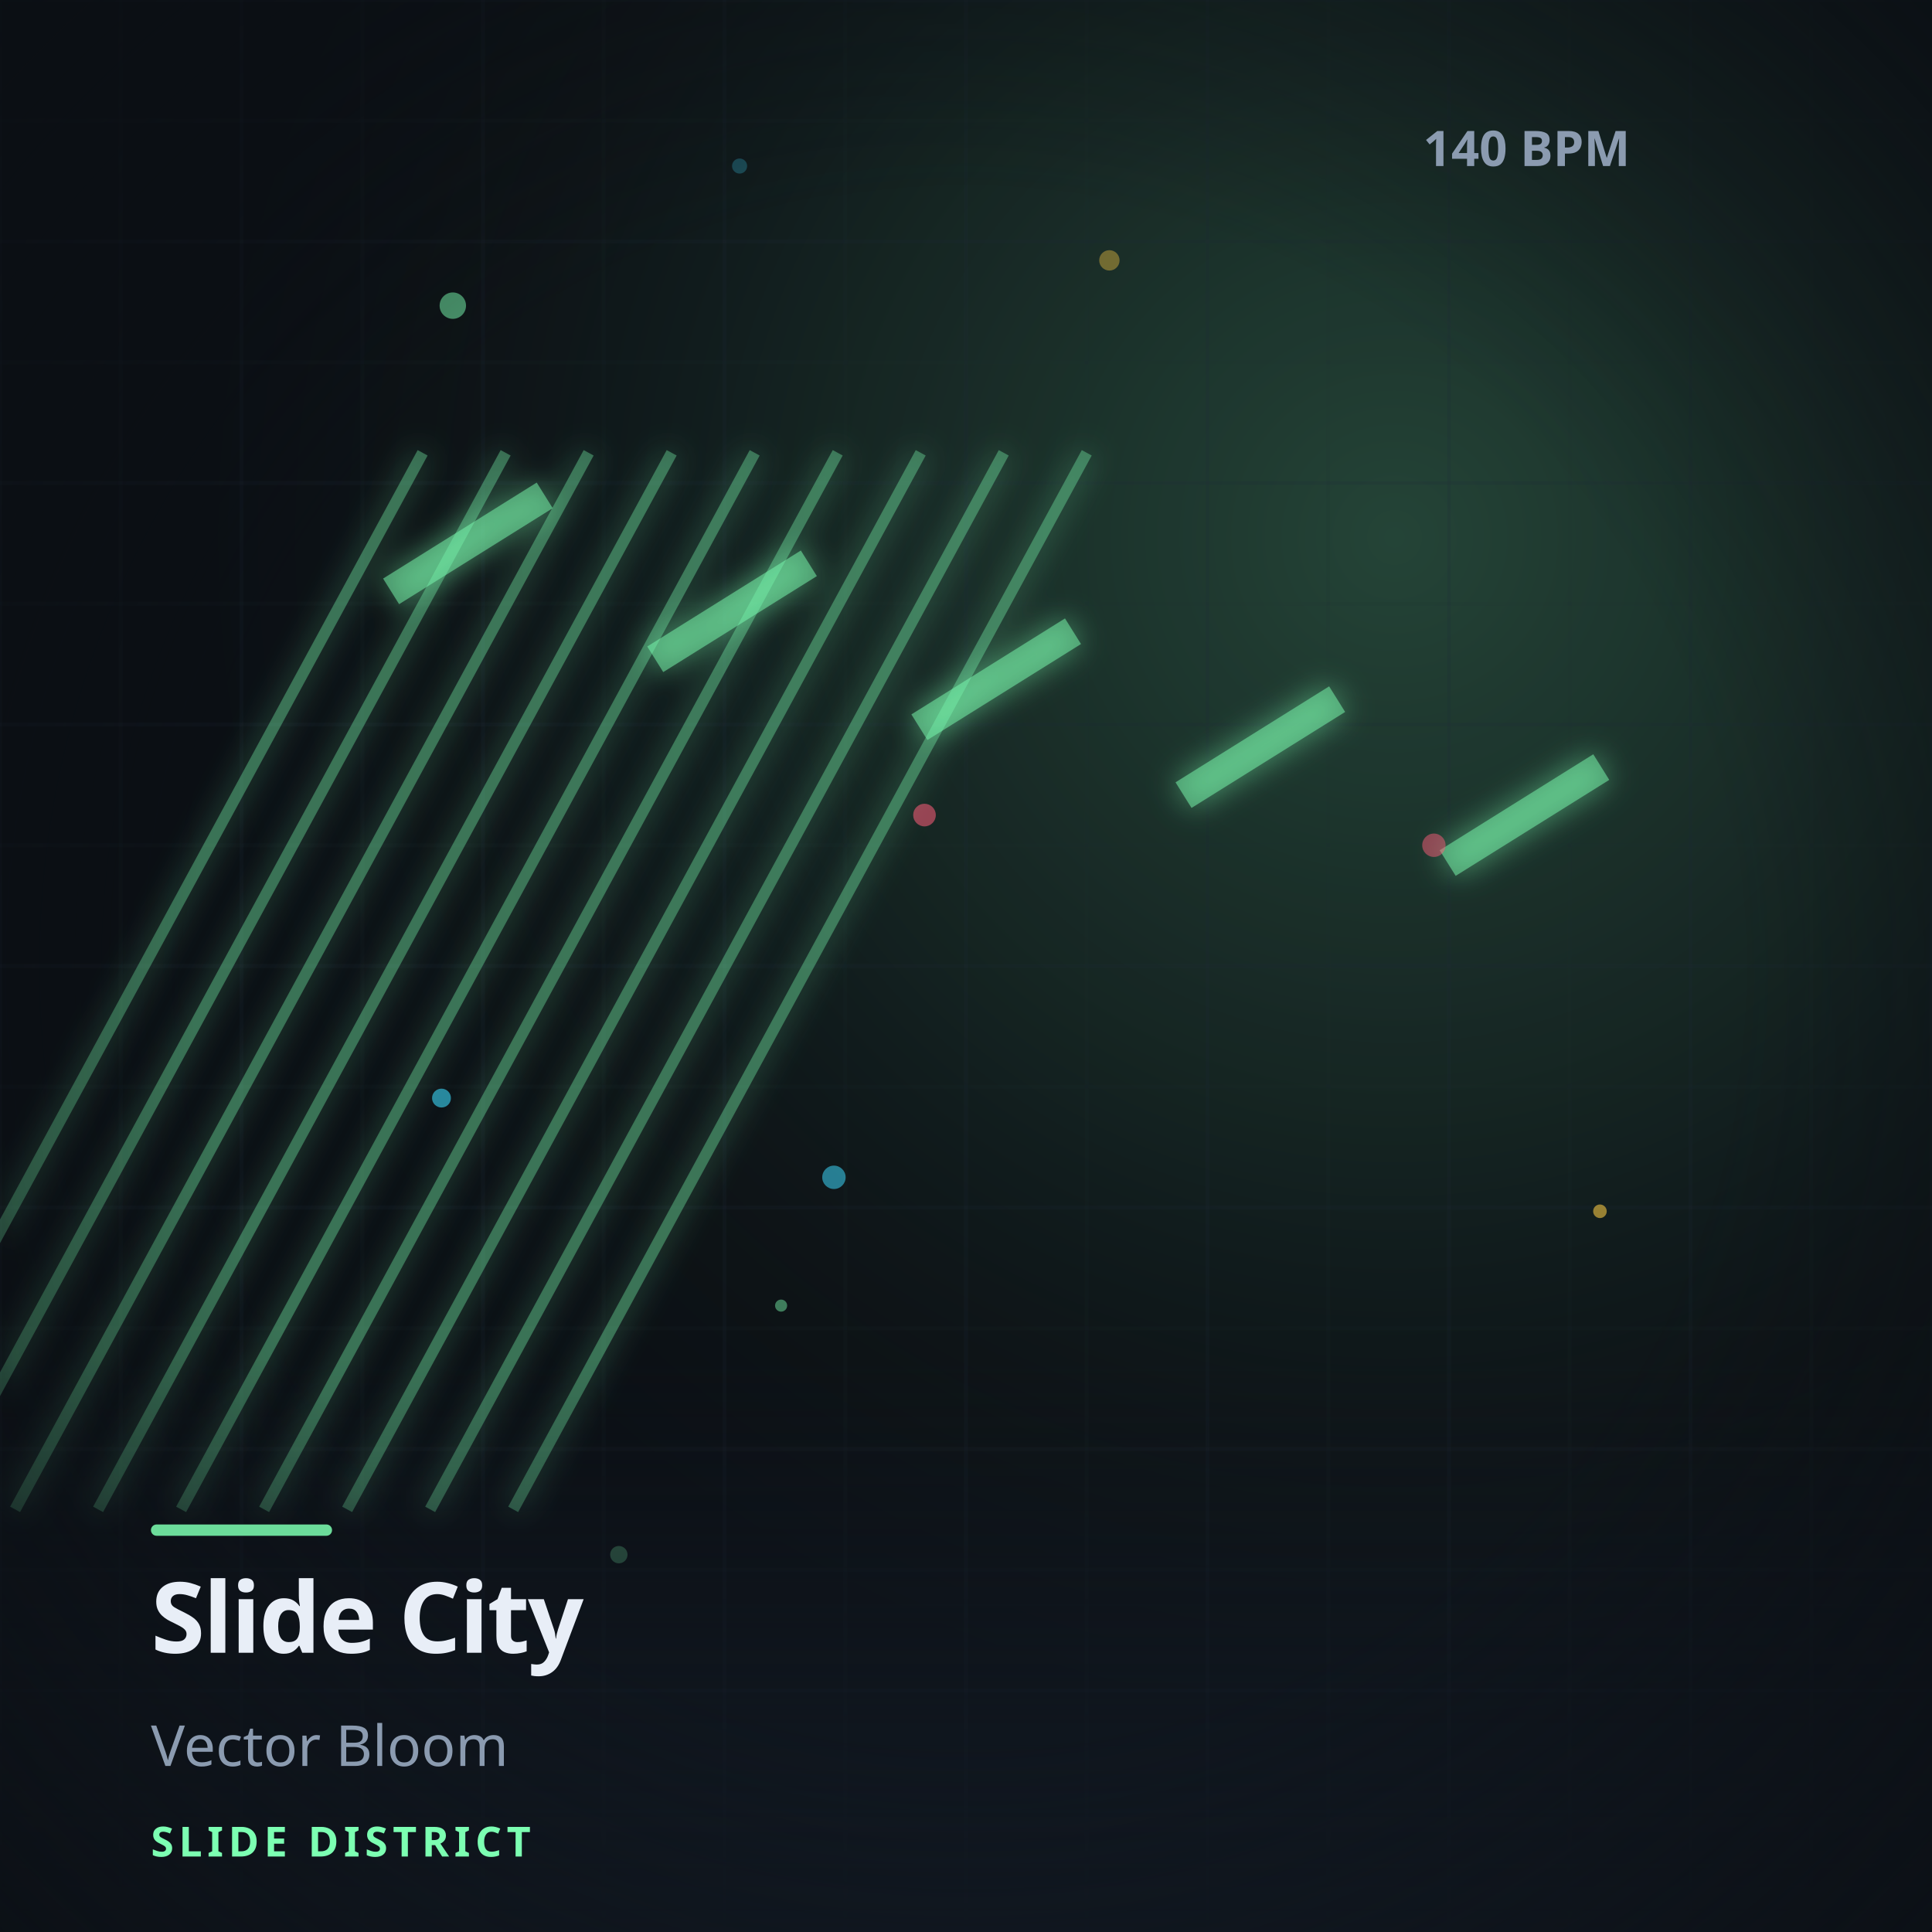
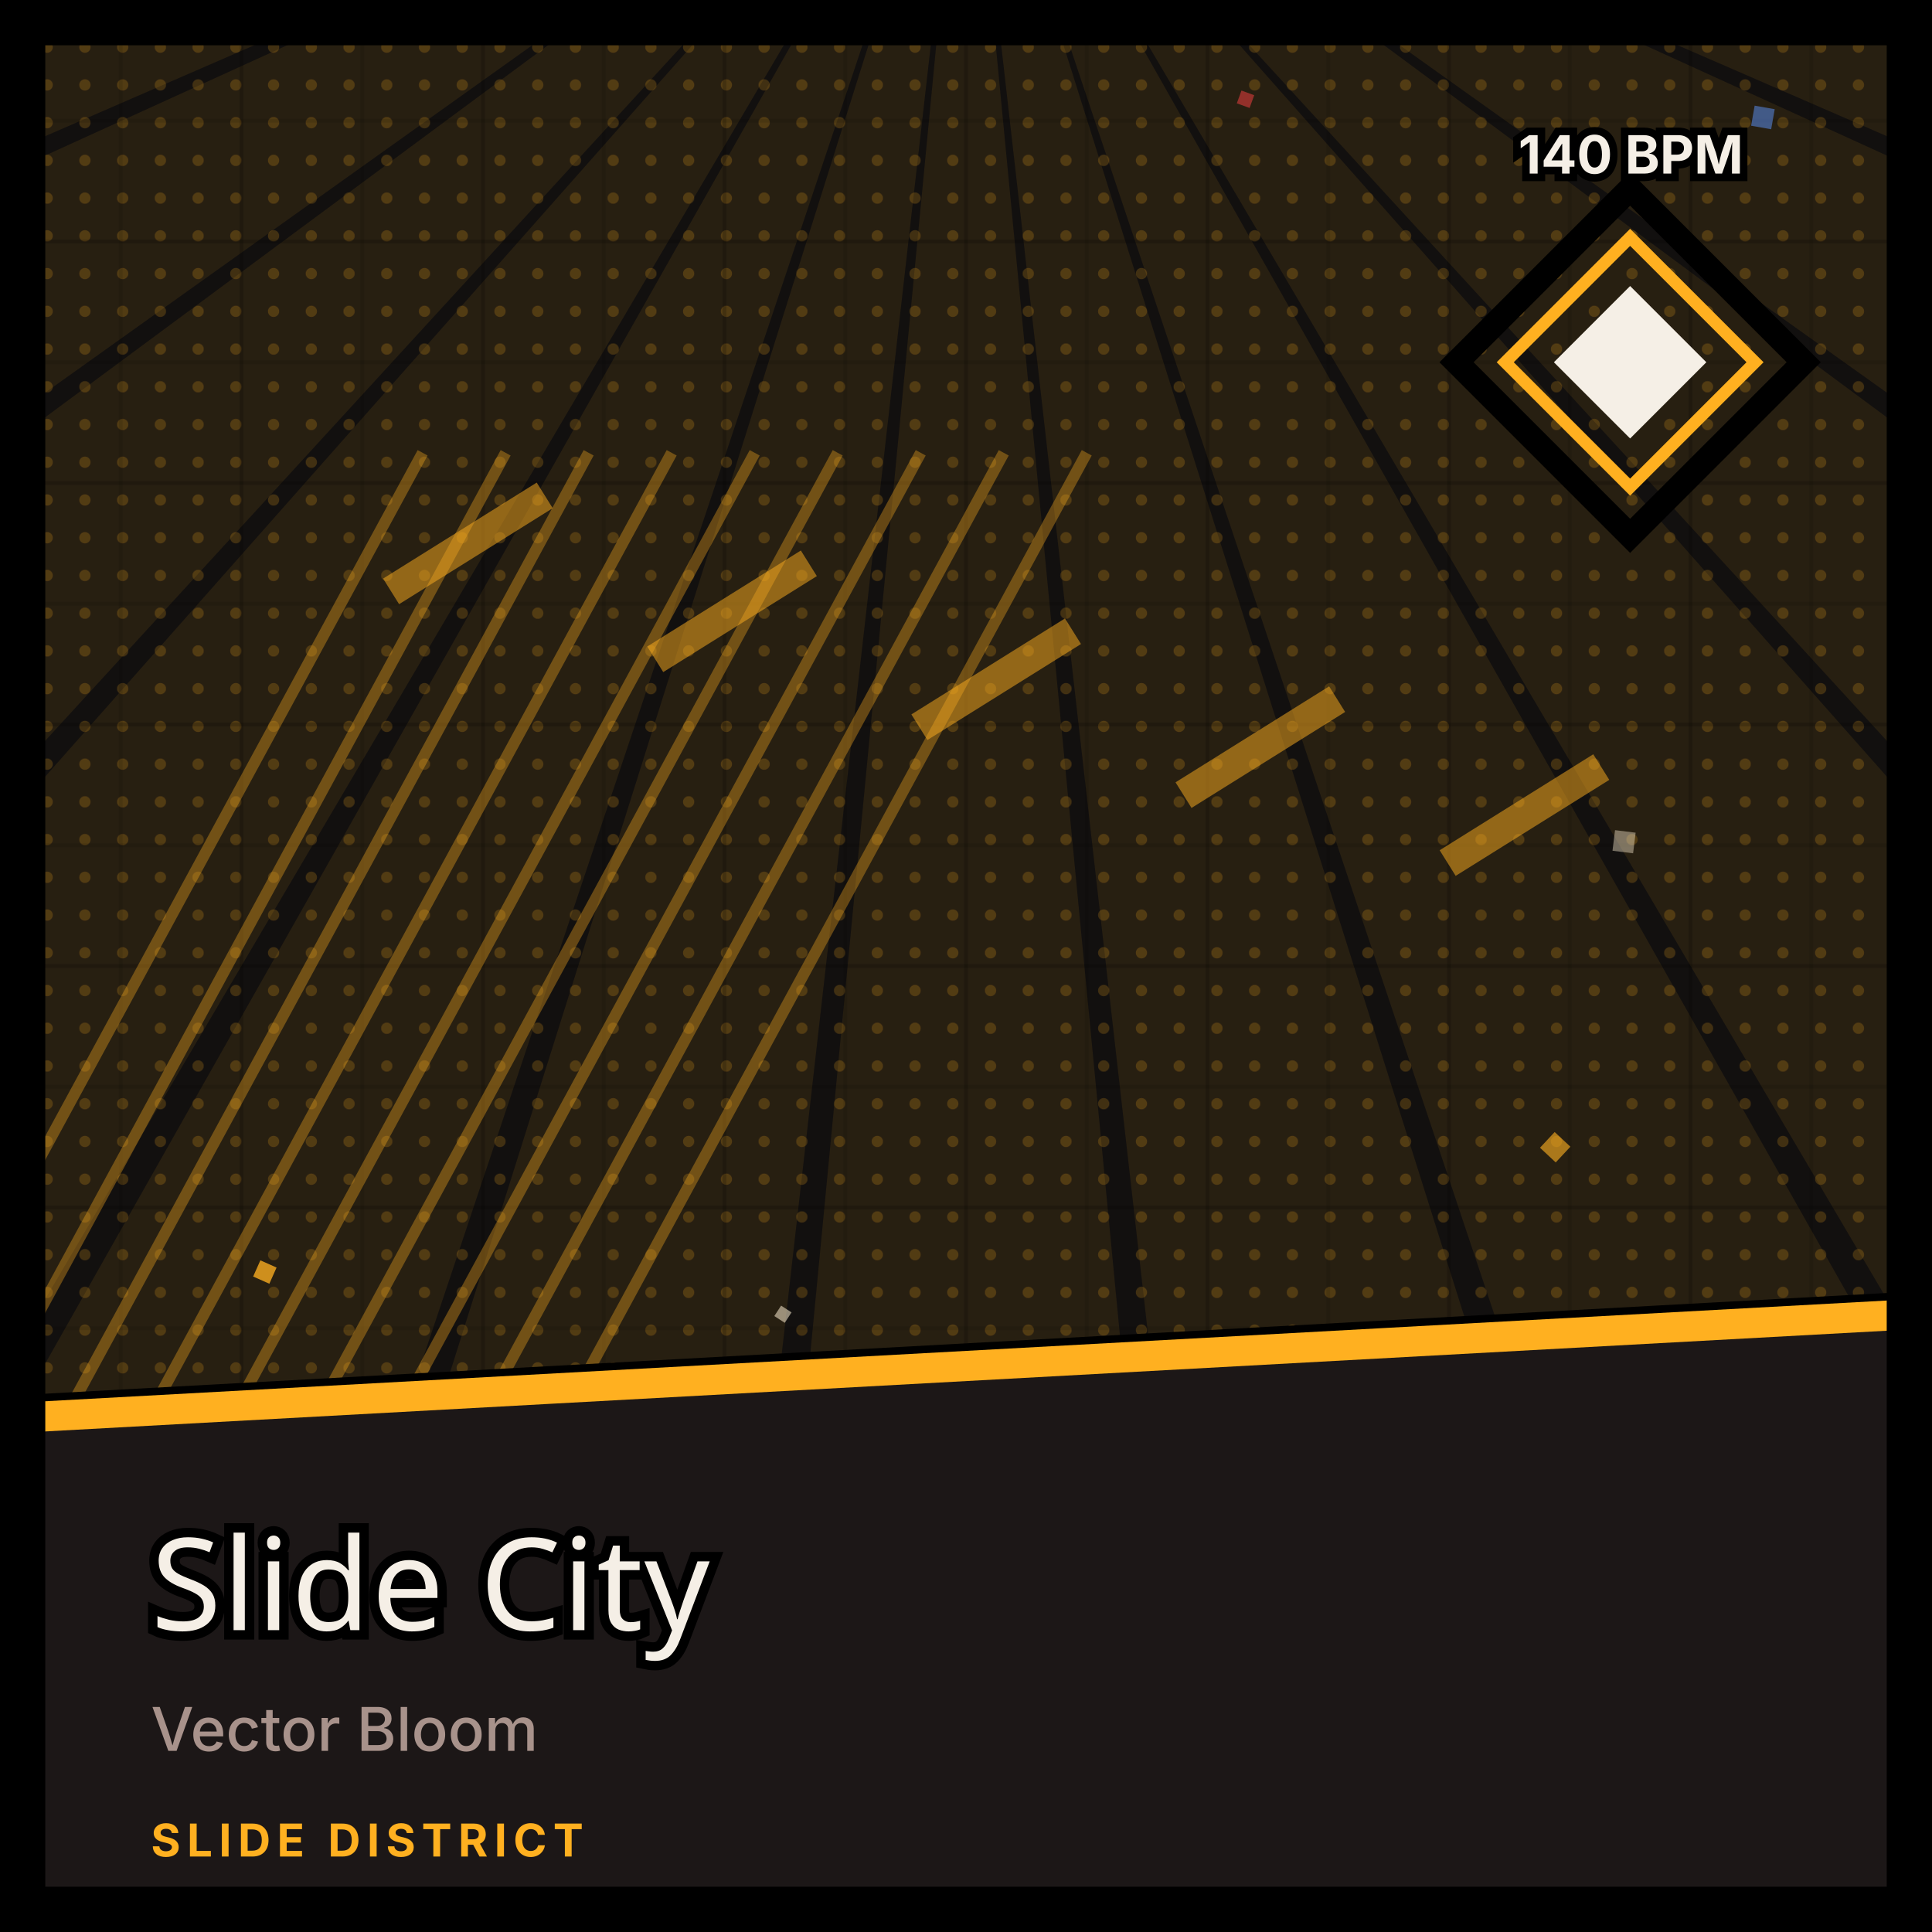
<svg xmlns="http://www.w3.org/2000/svg" width="512" height="512" viewBox="0 0 512 512">
  <defs>
-     <radialGradient id="bgGlow" cx="72%" cy="28%" r="65%">
-       <stop offset="0%" stop-color="#7CFFB2" stop-opacity="0.22" />
-       <stop offset="55%" stop-color="#7cffb2" stop-opacity="0.06" />
-       <stop offset="100%" stop-color="#0B0F14" stop-opacity="0" />
-     </radialGradient>
-     <radialGradient id="vignette" cx="50%" cy="50%" r="72%">
-       <stop offset="55%" stop-color="#0B0F14" stop-opacity="0" />
-       <stop offset="100%" stop-color="#0B0F14" stop-opacity="0.92" />
-     </radialGradient>
-     <linearGradient id="titleFade" x1="0" y1="0" x2="0" y2="1">
-       <stop offset="0%" stop-color="#121A24" stop-opacity="0" />
-       <stop offset="100%" stop-color="#121A24" stop-opacity="0.94" />
-     </linearGradient>
-     <filter id="softGlow" x="-40%" y="-40%" width="180%" height="180%">
-       <feGaussianBlur stdDeviation="4" result="b" />
-       <feMerge>
-         <feMergeNode in="b" />
-         <feMergeNode in="SourceGraphic" />
-       </feMerge>
-     </filter>
+     <pattern id="halftone" width="10" height="10" patternUnits="userSpaceOnUse">
+       <circle cx="2.5" cy="2.5" r="1.5" fill="#FFB020" opacity="0.20" />
+     </pattern>
  </defs>
-   <rect width="512" height="512" fill="#0B0F14" />
-   <rect width="512" height="512" fill="url(#bgGlow)" />
+   <rect width="512" height="512" fill="#12100F" />
+   <rect width="512" height="512" fill="url(#halftone)" />
+   <g>
+     <polygon points="256.0,-70.0 1016.0,-63.4 1000.7,81.5" fill="#FFB020" opacity="0.09" />
+     <polygon points="256.0,-70.0 998.0,94.5 953.0,233.0" fill="#FFB020" opacity="0.09" />
+     <polygon points="256.0,-70.0 947.6,245.2 874.7,371.3" fill="#FFB020" opacity="0.09" />
+     <polygon points="256.0,-70.0 866.9,382.1 769.4,490.3" fill="#FFB020" opacity="0.09" />
+     <polygon points="256.0,-70.0 759.6,499.2 641.7,584.8" fill="#FFB020" opacity="0.09" />
+     <polygon points="256.0,-70.0 630.2,591.5 497.2,650.7" fill="#FFB020" opacity="0.09" />
+     <polygon points="256.0,-70.0 484.5,654.8 342.0,685.1" fill="#FFB020" opacity="0.09" />
+     <polygon points="256.0,-70.0 328.8,686.5 183.2,686.5" fill="#FFB020" opacity="0.09" />
+     <polygon points="256.0,-70.0 170.0,685.1 27.5,654.8" fill="#FFB020" opacity="0.09" />
+     <polygon points="256.0,-70.0 14.8,650.7 -118.2,591.5" fill="#FFB020" opacity="0.09" />
+     <polygon points="256.0,-70.0 -129.7,584.8 -247.6,499.2" fill="#FFB020" opacity="0.09" />
+     <polygon points="256.0,-70.0 -257.4,490.3 -354.9,382.1" fill="#FFB020" opacity="0.09" />
+     <polygon points="256.0,-70.0 -362.7,371.3 -435.6,245.2" fill="#FFB020" opacity="0.09" />
+     <polygon points="256.0,-70.0 -441.0,233.0 -486.0,94.5" fill="#FFB020" opacity="0.09" />
+     <polygon points="256.0,-70.0 -488.7,81.5 -504.0,-63.4" fill="#FFB020" opacity="0.09" />
+   </g>
  <g opacity="0.9">
-     <line x1="0" y1="0" x2="0" y2="512" stroke="#1E2A3A" stroke-opacity="0.20" stroke-width="1" />
-     <line x1="32" y1="0" x2="32" y2="512" stroke="#1E2A3A" stroke-opacity="0.12" stroke-width="1" />
-     <line x1="64" y1="0" x2="64" y2="512" stroke="#1E2A3A" stroke-opacity="0.20" stroke-width="1" />
-     <line x1="96" y1="0" x2="96" y2="512" stroke="#1E2A3A" stroke-opacity="0.12" stroke-width="1" />
-     <line x1="128" y1="0" x2="128" y2="512" stroke="#1E2A3A" stroke-opacity="0.20" stroke-width="1" />
-     <line x1="160" y1="0" x2="160" y2="512" stroke="#1E2A3A" stroke-opacity="0.12" stroke-width="1" />
-     <line x1="192" y1="0" x2="192" y2="512" stroke="#1E2A3A" stroke-opacity="0.20" stroke-width="1" />
-     <line x1="224" y1="0" x2="224" y2="512" stroke="#1E2A3A" stroke-opacity="0.12" stroke-width="1" />
-     <line x1="256" y1="0" x2="256" y2="512" stroke="#1E2A3A" stroke-opacity="0.20" stroke-width="1" />
-     <line x1="288" y1="0" x2="288" y2="512" stroke="#1E2A3A" stroke-opacity="0.12" stroke-width="1" />
-     <line x1="320" y1="0" x2="320" y2="512" stroke="#1E2A3A" stroke-opacity="0.20" stroke-width="1" />
-     <line x1="352" y1="0" x2="352" y2="512" stroke="#1E2A3A" stroke-opacity="0.12" stroke-width="1" />
-     <line x1="384" y1="0" x2="384" y2="512" stroke="#1E2A3A" stroke-opacity="0.20" stroke-width="1" />
-     <line x1="416" y1="0" x2="416" y2="512" stroke="#1E2A3A" stroke-opacity="0.12" stroke-width="1" />
-     <line x1="448" y1="0" x2="448" y2="512" stroke="#1E2A3A" stroke-opacity="0.20" stroke-width="1" />
-     <line x1="480" y1="0" x2="480" y2="512" stroke="#1E2A3A" stroke-opacity="0.12" stroke-width="1" />
-     <line x1="512" y1="0" x2="512" y2="512" stroke="#1E2A3A" stroke-opacity="0.20" stroke-width="1" />
-     <line x1="0" y1="0" x2="512" y2="0" stroke="#1E2A3A" stroke-opacity="0.20" stroke-width="1" />
-     <line x1="0" y1="32" x2="512" y2="32" stroke="#1E2A3A" stroke-opacity="0.12" stroke-width="1" />
-     <line x1="0" y1="64" x2="512" y2="64" stroke="#1E2A3A" stroke-opacity="0.20" stroke-width="1" />
-     <line x1="0" y1="96" x2="512" y2="96" stroke="#1E2A3A" stroke-opacity="0.12" stroke-width="1" />
-     <line x1="0" y1="128" x2="512" y2="128" stroke="#1E2A3A" stroke-opacity="0.20" stroke-width="1" />
-     <line x1="0" y1="160" x2="512" y2="160" stroke="#1E2A3A" stroke-opacity="0.12" stroke-width="1" />
-     <line x1="0" y1="192" x2="512" y2="192" stroke="#1E2A3A" stroke-opacity="0.20" stroke-width="1" />
-     <line x1="0" y1="224" x2="512" y2="224" stroke="#1E2A3A" stroke-opacity="0.12" stroke-width="1" />
-     <line x1="0" y1="256" x2="512" y2="256" stroke="#1E2A3A" stroke-opacity="0.20" stroke-width="1" />
-     <line x1="0" y1="288" x2="512" y2="288" stroke="#1E2A3A" stroke-opacity="0.12" stroke-width="1" />
-     <line x1="0" y1="320" x2="512" y2="320" stroke="#1E2A3A" stroke-opacity="0.20" stroke-width="1" />
-     <line x1="0" y1="352" x2="512" y2="352" stroke="#1E2A3A" stroke-opacity="0.12" stroke-width="1" />
-     <line x1="0" y1="384" x2="512" y2="384" stroke="#1E2A3A" stroke-opacity="0.20" stroke-width="1" />
-     <line x1="0" y1="416" x2="512" y2="416" stroke="#1E2A3A" stroke-opacity="0.12" stroke-width="1" />
-     <line x1="0" y1="448" x2="512" y2="448" stroke="#1E2A3A" stroke-opacity="0.20" stroke-width="1" />
-     <line x1="0" y1="480" x2="512" y2="480" stroke="#1E2A3A" stroke-opacity="0.12" stroke-width="1" />
-     <line x1="0" y1="512" x2="512" y2="512" stroke="#1E2A3A" stroke-opacity="0.20" stroke-width="1" />
-   </g>
-   <g filter="url(#softGlow)">
-     <line x1="-40" y1="400" x2="112" y2="120" stroke="#7CFFB2" stroke-width="3" opacity="0.35" />
-     <line x1="-18" y1="400" x2="134" y2="120" stroke="#7CFFB2" stroke-width="3" opacity="0.35" />
-     <line x1="4" y1="400" x2="156" y2="120" stroke="#7CFFB2" stroke-width="3" opacity="0.35" />
-     <line x1="26" y1="400" x2="178" y2="120" stroke="#7CFFB2" stroke-width="3" opacity="0.35" />
-     <line x1="48" y1="400" x2="200" y2="120" stroke="#7CFFB2" stroke-width="3" opacity="0.35" />
-     <line x1="70" y1="400" x2="222" y2="120" stroke="#7CFFB2" stroke-width="3" opacity="0.35" />
-     <line x1="92" y1="400" x2="244" y2="120" stroke="#7CFFB2" stroke-width="3" opacity="0.35" />
-     <line x1="114" y1="400" x2="266" y2="120" stroke="#7CFFB2" stroke-width="3" opacity="0.35" />
-     <line x1="136" y1="400" x2="288" y2="120" stroke="#7CFFB2" stroke-width="3" opacity="0.35" />
-     <rect x="100" y="140" width="48" height="8" fill="#7CFFB2" opacity="0.5" transform="rotate(-32 124 144)" />
-     <rect x="170" y="158" width="48" height="8" fill="#7CFFB2" opacity="0.5" transform="rotate(-32 194 162)" />
-     <rect x="240" y="176" width="48" height="8" fill="#7CFFB2" opacity="0.5" transform="rotate(-32 264 180)" />
-     <rect x="310" y="194" width="48" height="8" fill="#7CFFB2" opacity="0.5" transform="rotate(-32 334 198)" />
-     <rect x="380" y="212" width="48" height="8" fill="#7CFFB2" opacity="0.5" transform="rotate(-32 404 216)" />
+     <line x1="0" y1="0" x2="0" y2="512" stroke="#000000" stroke-opacity="0.20" stroke-width="1" />
+     <line x1="32" y1="0" x2="32" y2="512" stroke="#000000" stroke-opacity="0.12" stroke-width="1" />
+     <line x1="64" y1="0" x2="64" y2="512" stroke="#000000" stroke-opacity="0.20" stroke-width="1" />
+     <line x1="96" y1="0" x2="96" y2="512" stroke="#000000" stroke-opacity="0.12" stroke-width="1" />
+     <line x1="128" y1="0" x2="128" y2="512" stroke="#000000" stroke-opacity="0.20" stroke-width="1" />
+     <line x1="160" y1="0" x2="160" y2="512" stroke="#000000" stroke-opacity="0.12" stroke-width="1" />
+     <line x1="192" y1="0" x2="192" y2="512" stroke="#000000" stroke-opacity="0.20" stroke-width="1" />
+     <line x1="224" y1="0" x2="224" y2="512" stroke="#000000" stroke-opacity="0.12" stroke-width="1" />
+     <line x1="256" y1="0" x2="256" y2="512" stroke="#000000" stroke-opacity="0.20" stroke-width="1" />
+     <line x1="288" y1="0" x2="288" y2="512" stroke="#000000" stroke-opacity="0.12" stroke-width="1" />
+     <line x1="320" y1="0" x2="320" y2="512" stroke="#000000" stroke-opacity="0.20" stroke-width="1" />
+     <line x1="352" y1="0" x2="352" y2="512" stroke="#000000" stroke-opacity="0.12" stroke-width="1" />
+     <line x1="384" y1="0" x2="384" y2="512" stroke="#000000" stroke-opacity="0.20" stroke-width="1" />
+     <line x1="416" y1="0" x2="416" y2="512" stroke="#000000" stroke-opacity="0.12" stroke-width="1" />
+     <line x1="448" y1="0" x2="448" y2="512" stroke="#000000" stroke-opacity="0.20" stroke-width="1" />
+     <line x1="480" y1="0" x2="480" y2="512" stroke="#000000" stroke-opacity="0.12" stroke-width="1" />
+     <line x1="512" y1="0" x2="512" y2="512" stroke="#000000" stroke-opacity="0.20" stroke-width="1" />
+     <line x1="0" y1="0" x2="512" y2="0" stroke="#000000" stroke-opacity="0.20" stroke-width="1" />
+     <line x1="0" y1="32" x2="512" y2="32" stroke="#000000" stroke-opacity="0.12" stroke-width="1" />
+     <line x1="0" y1="64" x2="512" y2="64" stroke="#000000" stroke-opacity="0.20" stroke-width="1" />
+     <line x1="0" y1="96" x2="512" y2="96" stroke="#000000" stroke-opacity="0.12" stroke-width="1" />
+     <line x1="0" y1="128" x2="512" y2="128" stroke="#000000" stroke-opacity="0.20" stroke-width="1" />
+     <line x1="0" y1="160" x2="512" y2="160" stroke="#000000" stroke-opacity="0.12" stroke-width="1" />
+     <line x1="0" y1="192" x2="512" y2="192" stroke="#000000" stroke-opacity="0.20" stroke-width="1" />
+     <line x1="0" y1="224" x2="512" y2="224" stroke="#000000" stroke-opacity="0.12" stroke-width="1" />
+     <line x1="0" y1="256" x2="512" y2="256" stroke="#000000" stroke-opacity="0.20" stroke-width="1" />
+     <line x1="0" y1="288" x2="512" y2="288" stroke="#000000" stroke-opacity="0.12" stroke-width="1" />
+     <line x1="0" y1="320" x2="512" y2="320" stroke="#000000" stroke-opacity="0.20" stroke-width="1" />
+     <line x1="0" y1="352" x2="512" y2="352" stroke="#000000" stroke-opacity="0.12" stroke-width="1" />
+     <line x1="0" y1="384" x2="512" y2="384" stroke="#000000" stroke-opacity="0.20" stroke-width="1" />
+     <line x1="0" y1="416" x2="512" y2="416" stroke="#000000" stroke-opacity="0.12" stroke-width="1" />
+     <line x1="0" y1="448" x2="512" y2="448" stroke="#000000" stroke-opacity="0.20" stroke-width="1" />
+     <line x1="0" y1="480" x2="512" y2="480" stroke="#000000" stroke-opacity="0.12" stroke-width="1" />
+     <line x1="0" y1="512" x2="512" y2="512" stroke="#000000" stroke-opacity="0.20" stroke-width="1" />
  </g>
  <g>
-     <circle cx="221.0" cy="312.0" r="3.1" fill="#3DDCFF" opacity="0.53" />
-     <circle cx="120.0" cy="81.0" r="3.5" fill="#7CFFB2" opacity="0.55" />
-     <circle cx="424.0" cy="321.0" r="1.8" fill="#F5C542" opacity="0.59" />
-     <circle cx="380.0" cy="224.0" r="3.1" fill="#FF5C7A" opacity="0.49" />
-     <circle cx="117.0" cy="291.0" r="2.5" fill="#3DDCFF" opacity="0.58" />
-     <circle cx="207.0" cy="346.0" r="1.6" fill="#7CFFB2" opacity="0.45" />
-     <circle cx="294.0" cy="69.0" r="2.7" fill="#F5C542" opacity="0.40" />
-     <circle cx="245.0" cy="216.0" r="3.0" fill="#FF5C7A" opacity="0.55" />
-     <circle cx="196.0" cy="44.0" r="2.0" fill="#3DDCFF" opacity="0.26" />
-     <circle cx="164.0" cy="412.0" r="2.3" fill="#7CFFB2" opacity="0.30" />
+     <line x1="-40" y1="400" x2="112" y2="120" stroke="#FFB020" stroke-width="3" opacity="0.35" />
+     <line x1="-18" y1="400" x2="134" y2="120" stroke="#FFB020" stroke-width="3" opacity="0.35" />
+     <line x1="4" y1="400" x2="156" y2="120" stroke="#FFB020" stroke-width="3" opacity="0.35" />
+     <line x1="26" y1="400" x2="178" y2="120" stroke="#FFB020" stroke-width="3" opacity="0.35" />
+     <line x1="48" y1="400" x2="200" y2="120" stroke="#FFB020" stroke-width="3" opacity="0.35" />
+     <line x1="70" y1="400" x2="222" y2="120" stroke="#FFB020" stroke-width="3" opacity="0.35" />
+     <line x1="92" y1="400" x2="244" y2="120" stroke="#FFB020" stroke-width="3" opacity="0.35" />
+     <line x1="114" y1="400" x2="266" y2="120" stroke="#FFB020" stroke-width="3" opacity="0.35" />
+     <line x1="136" y1="400" x2="288" y2="120" stroke="#FFB020" stroke-width="3" opacity="0.35" />
+     <rect x="100" y="140" width="48" height="8" fill="#FFB020" opacity="0.5" transform="rotate(-32 124 144)" />
+     <rect x="170" y="158" width="48" height="8" fill="#FFB020" opacity="0.5" transform="rotate(-32 194 162)" />
+     <rect x="240" y="176" width="48" height="8" fill="#FFB020" opacity="0.5" transform="rotate(-32 264 180)" />
+     <rect x="310" y="194" width="48" height="8" fill="#FFB020" opacity="0.5" transform="rotate(-32 334 198)" />
+     <rect x="380" y="212" width="48" height="8" fill="#FFB020" opacity="0.5" transform="rotate(-32 404 216)" />
  </g>
-   <rect x="0" y="360" width="512" height="152" fill="url(#titleFade)" />
-   <rect width="512" height="512" fill="url(#vignette)" />
-   <text x="40" y="438" fill="#E8EEF7" font-family="Sora, IBM Plex Sans, system-ui, sans-serif" font-size="26" font-weight="700" letter-spacing="-0.02em">Slide City</text>
-   <text x="40" y="468" fill="#8B9BB0" font-family="IBM Plex Sans, system-ui, sans-serif" font-size="15" font-weight="500">Vector Bloom</text>
-   <text x="40" y="492" fill="#7CFFB2" font-family="IBM Plex Sans, system-ui, sans-serif" font-size="11" font-weight="600" letter-spacing="0.12em">SLIDE DISTRICT</text>
-   <text x="432" y="44" text-anchor="end" fill="#8B9BB0" font-family="IBM Plex Sans, system-ui, sans-serif" font-size="13" font-weight="600">140 BPM</text>
-   <rect x="40" y="404" width="48" height="3" fill="#7CFFB2" opacity="0.85" rx="1.5" />
+   <g>
+     <rect x="470.0" y="408.0" width="5.7" height="5.7" fill="#E23D3D" opacity="0.77" transform="rotate(36 470.0 408.0)" />
+     <rect x="428.0" y="220.0" width="5.5" height="5.5" fill="#F2E4C9" opacity="0.44" transform="rotate(7 428.0 220.0)" />
+     <rect x="412.0" y="300.0" width="5.7" height="5.7" fill="#FFB020" opacity="0.61" transform="rotate(43 412.0 300.0)" />
+     <rect x="465.0" y="28.0" width="5.4" height="5.4" fill="#5B8DEF" opacity="0.53" transform="rotate(10 465.0 28.0)" />
+     <rect x="329.0" y="24.0" width="3.6" height="3.6" fill="#E23D3D" opacity="0.57" transform="rotate(20 329.0 24.0)" />
+     <rect x="207.0" y="346.0" width="3.3" height="3.3" fill="#F2E4C9" opacity="0.57" transform="rotate(33 207.0 346.0)" />
+     <rect x="69.0" y="334.0" width="4.7" height="4.7" fill="#FFB020" opacity="0.77" transform="rotate(24 69.0 334.0)" />
+   </g>
+   <g>
+     <polygon points="432.0,50.0 478.0,96.0 432.0,142.0 386.0,96.0" fill="none" stroke="#000000" stroke-width="6.4" />
+     <polygon points="432.0,62.9 465.1,96.0 432.0,129.1 398.9,96.0" fill="none" stroke="#FFB020" stroke-width="3.2" />
+     <polygon points="432.0,75.8 452.2,96.0 432.0,116.2 411.8,96.0" fill="#F5EFE6" />
+   </g>
+   <polygon points="0,372 512,344 512,512 0,512" fill="#1C1717" stroke="#000000" stroke-width="4" />
+   <polygon points="0,372 512,344 512,352 0,380" fill="#FFB020" />
+   <text x="40" y="432" fill="#F5EFE6" font-family="Anton, Impact, Haettenschweiler, 'Arial Narrow', sans-serif" font-size="34" letter-spacing="0.01em" paint-order="stroke" stroke="#000000" stroke-width="5">Slide City</text>
+   <text x="40" y="464" fill="#A8928B" font-family="IBM Plex Sans, system-ui, -apple-system, sans-serif" font-size="16" font-weight="500">Vector Bloom</text>
+   <text x="40" y="492" fill="#FFB020" font-family="IBM Plex Sans, system-ui, -apple-system, sans-serif" font-size="12" font-weight="700" letter-spacing="0.14em">SLIDE DISTRICT</text>
+   <text x="462" y="46" text-anchor="end" fill="#F5EFE6" font-family="IBM Plex Sans, system-ui, -apple-system, sans-serif" font-size="14" font-weight="700" paint-order="stroke" stroke="#000000" stroke-width="4">140 BPM</text>
+   <rect x="6" y="6" width="500" height="500" fill="none" stroke="#000000" stroke-width="12" />
</svg>
